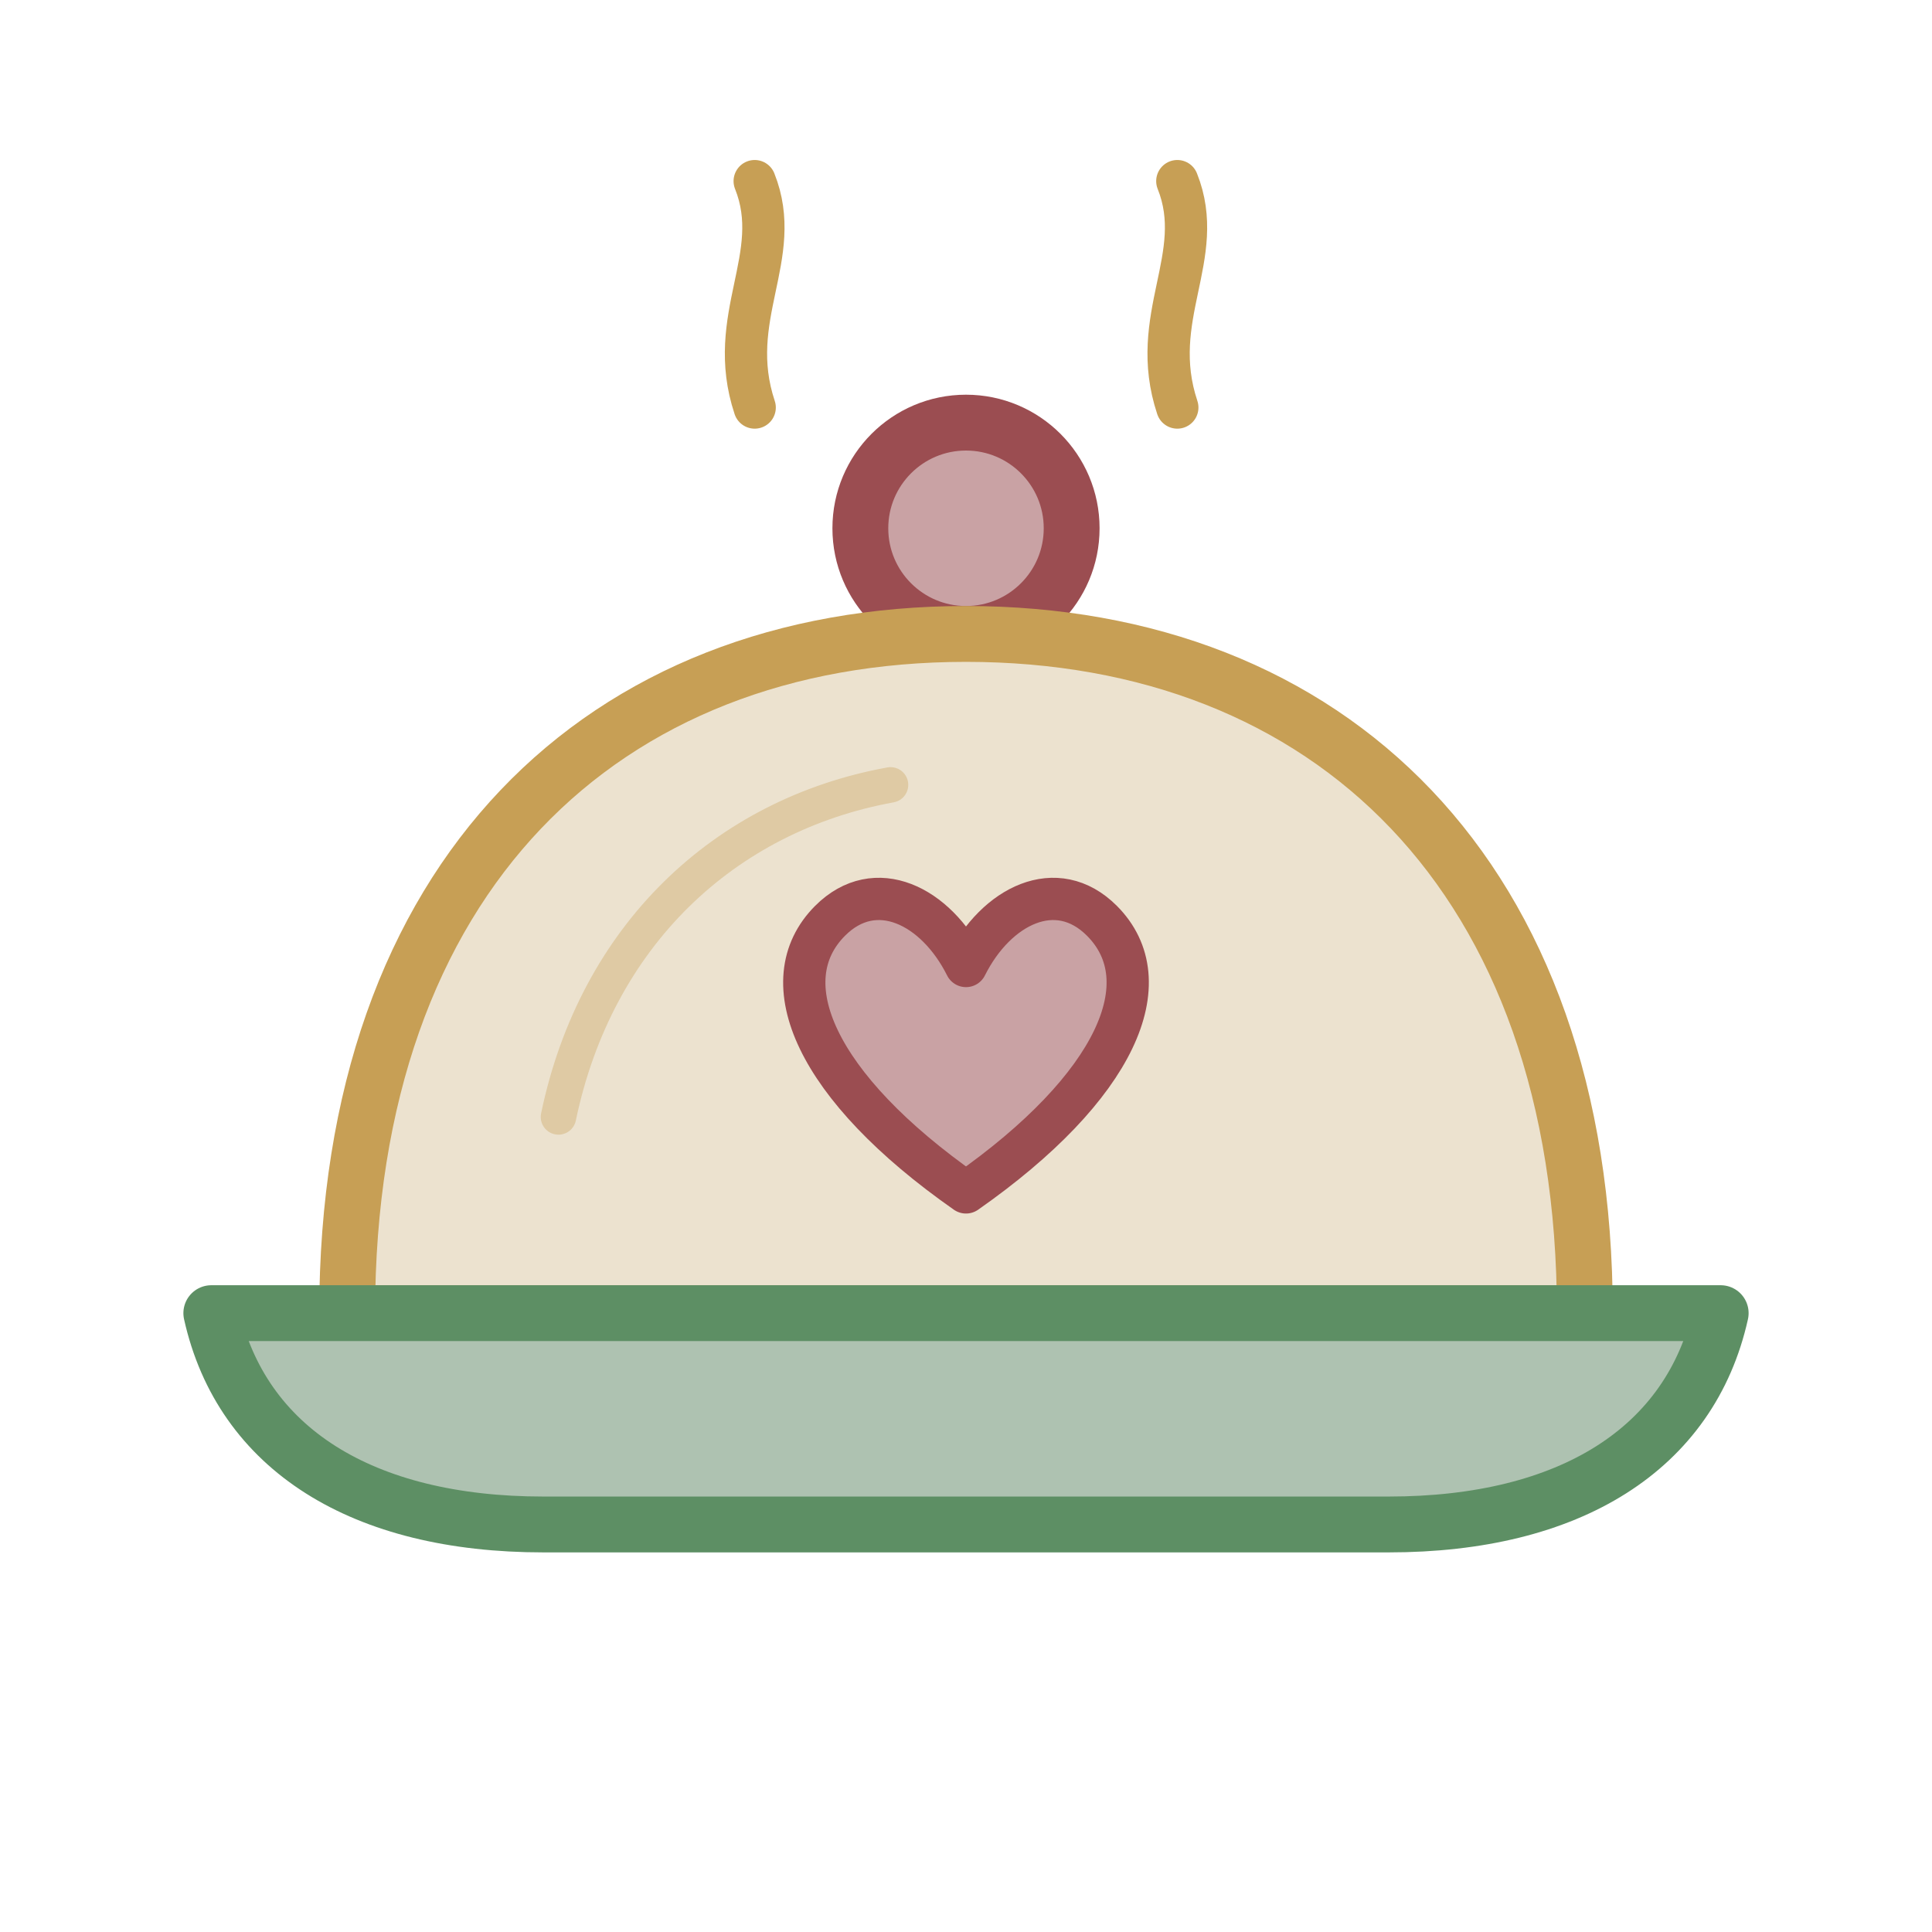
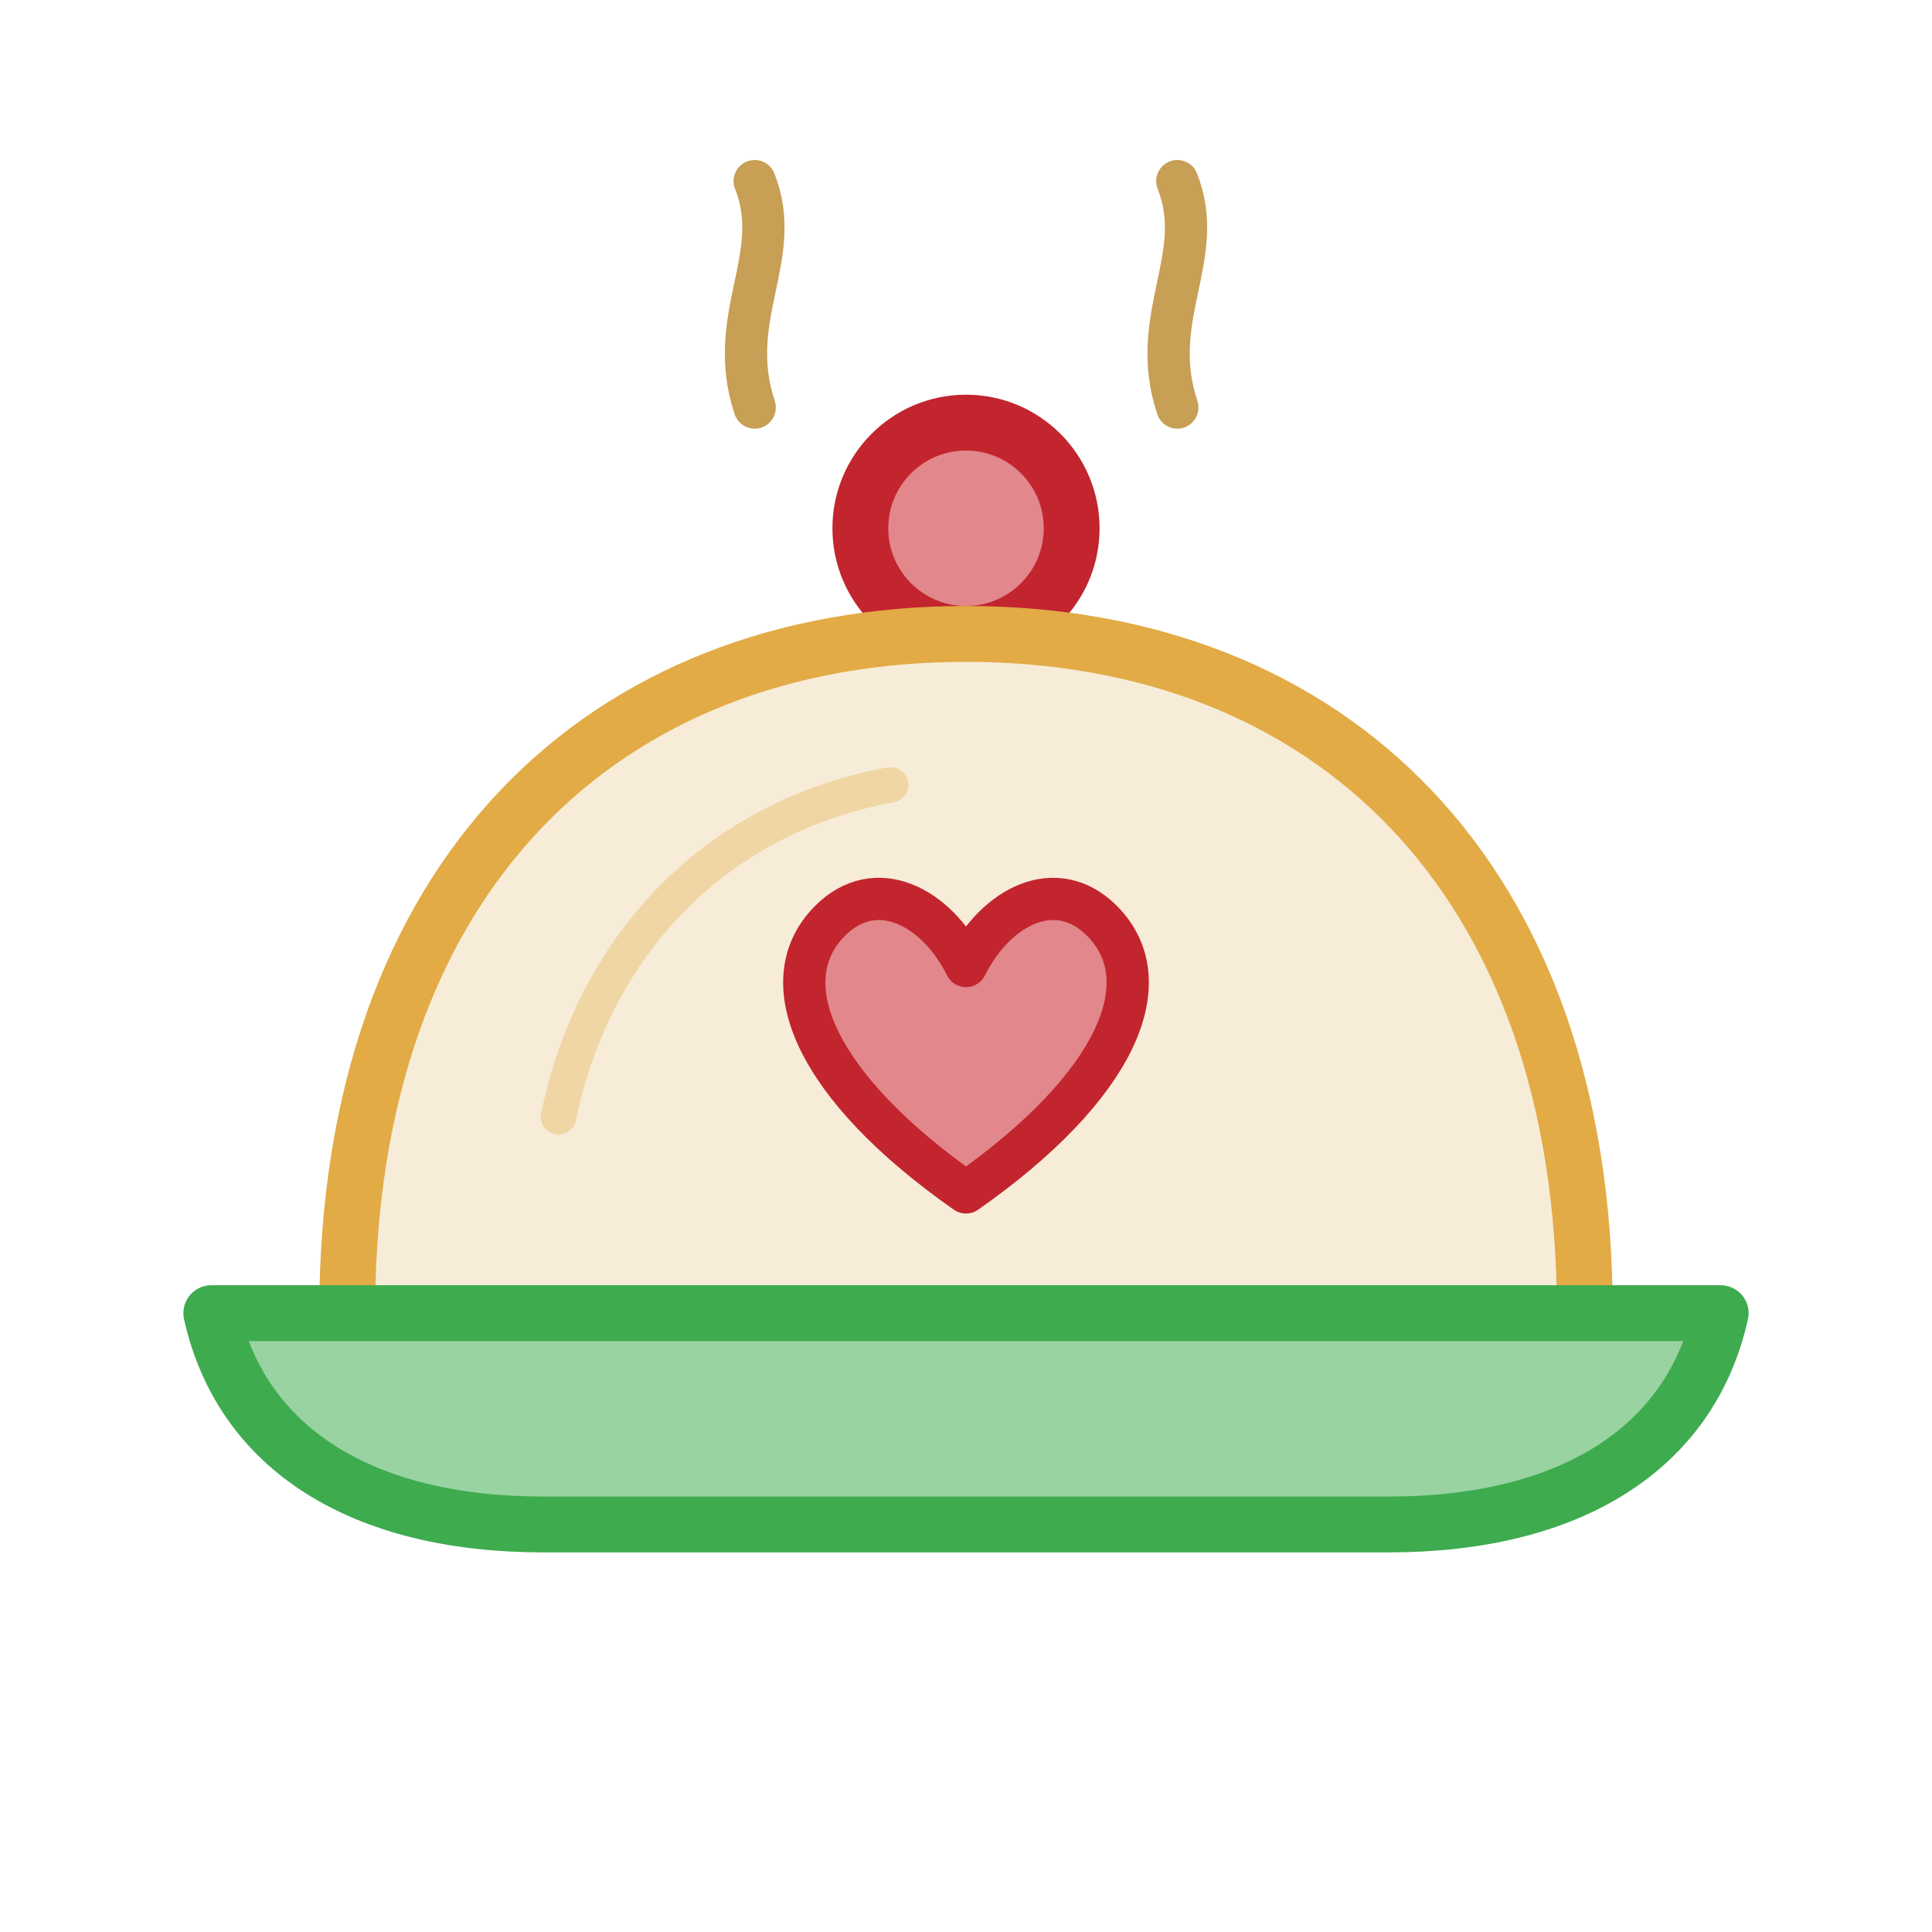
<svg xmlns="http://www.w3.org/2000/svg" viewBox="0 0 256 256" width="256" height="256" role="img" aria-labelledby="title">
  <g stroke-width="12" stroke-linecap="round" stroke-linejoin="round">
    <path d="M100 54 C96 42 104 34 100 24" fill="none" stroke-width="5.6" stroke="#c79f55" />
    <path d="M156 54 C152 42 160 34 156 24" fill="none" stroke-width="5.6" stroke="#c79f55" />
-     <circle cx="128" cy="70" r="14" fill="#c9a2a4" stroke="#9b4d51" stroke-width="7.4" />
-     <path d="M46 174 C46 116 80 84 128 84 C176 84 210 116 210 174 Z" fill="#ece2cf" stroke="#c79f55" stroke-width="7.4" />
-     <path d="M74 148 C79 124 96 108 118 104" fill="none" stroke-width="4.7" stroke-opacity=".35" stroke="#c79f55" />
-     <path d="M128 158 C108 144 102 130 110 122 C116 116 124 120 128 128 C132 120 140 116 146 122 C154 130 148 144 128 158 Z" fill="#c9a2a4" stroke-width="5.6" stroke="#9b4d51" />
-     <path d="M28 174 H228 C224 192 208 202 184 202 H72 C48 202 32 192 28 174 Z" fill="#aec2b1" stroke="#5d8f64" stroke-width="7.4" />
-     <path d="M84 202 H172" fill="none" stroke-width="6.8" stroke="#5d8f64" />
+     <circle cx="128" cy="70" r="14" fill="#e2878c" stroke="#c2252e" stroke-width="7.4" />
+     <path d="M46 174 C46 116 80 84 128 84 C176 84 210 116 210 174 Z" fill="#f7ecd8" stroke="#e2ab46" stroke-width="7.4" />
+     <path d="M74 148 C79 124 96 108 118 104" fill="none" stroke-width="4.7" stroke-opacity=".35" stroke="#e2ab46" />
+     <path d="M128 158 C108 144 102 130 110 122 C116 116 124 120 128 128 C132 120 140 116 146 122 C154 130 148 144 128 158 Z" fill="#e2878c" stroke-width="5.6" stroke="#c2252e" />
+     <path d="M28 174 H228 C224 192 208 202 184 202 H72 C48 202 32 192 28 174 Z" fill="#99d3a2" stroke="#3eab4f" stroke-width="7.4" />
+     <path d="M84 202 H172" fill="none" stroke-width="6.8" stroke="#3eab4f" />
  </g>
</svg>
